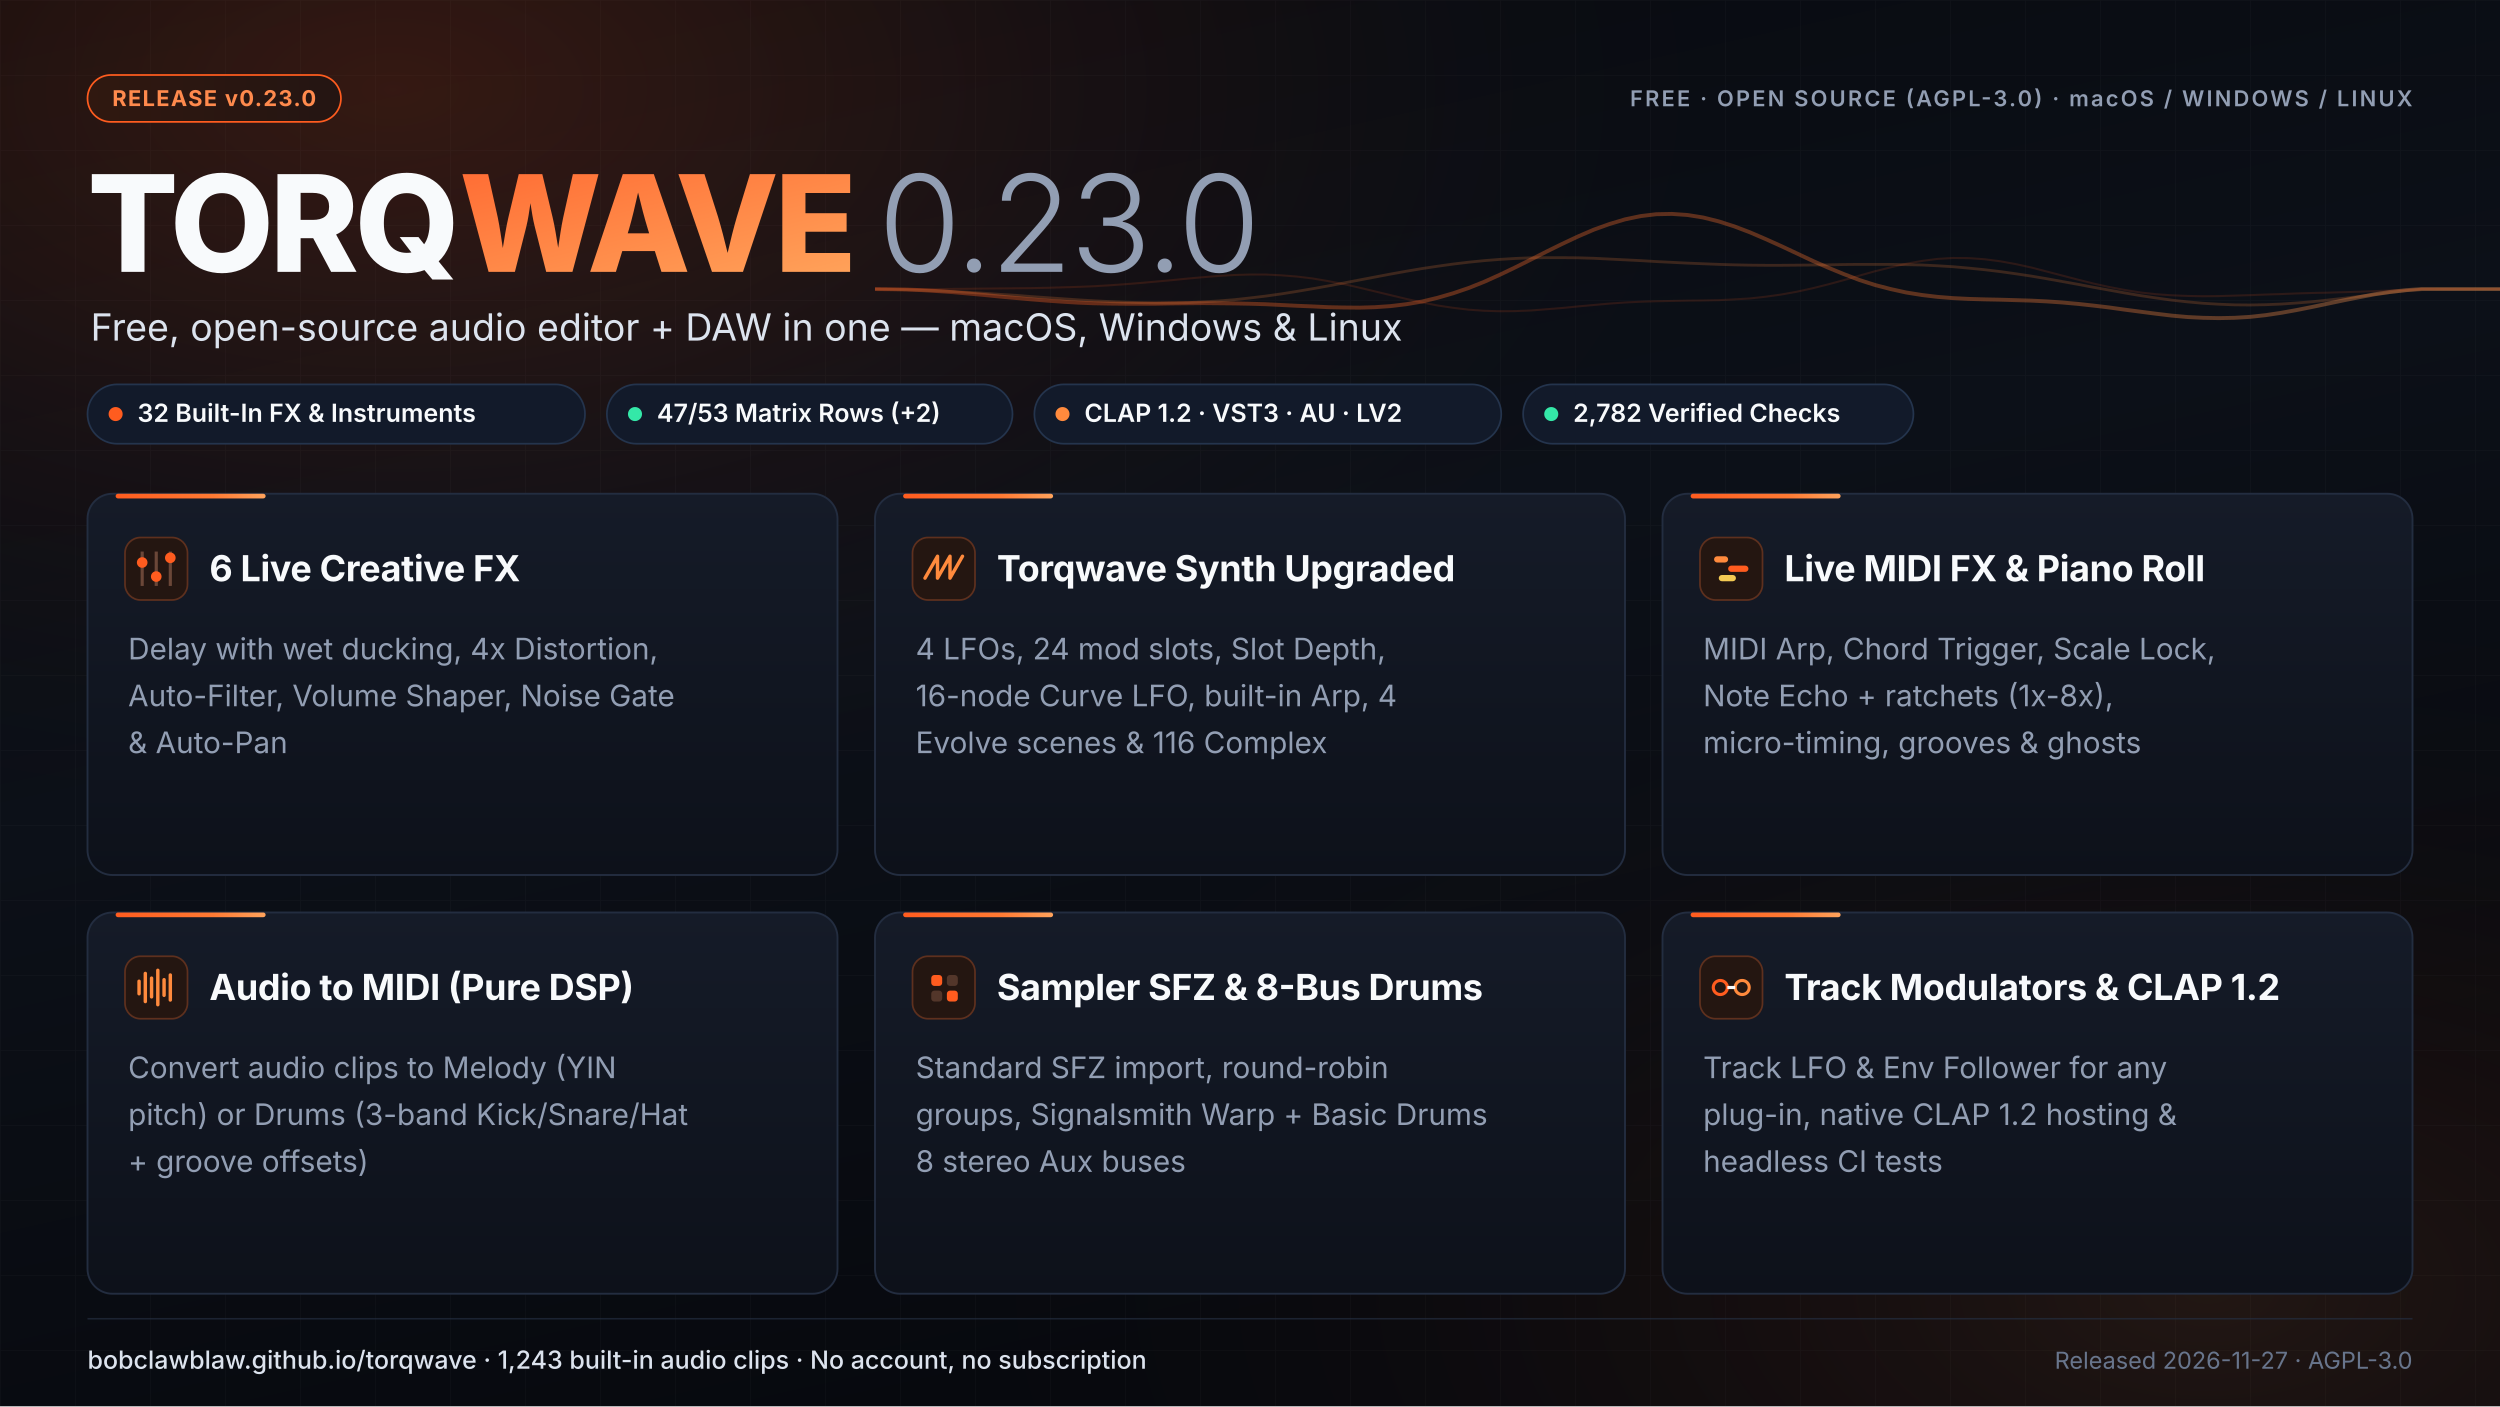
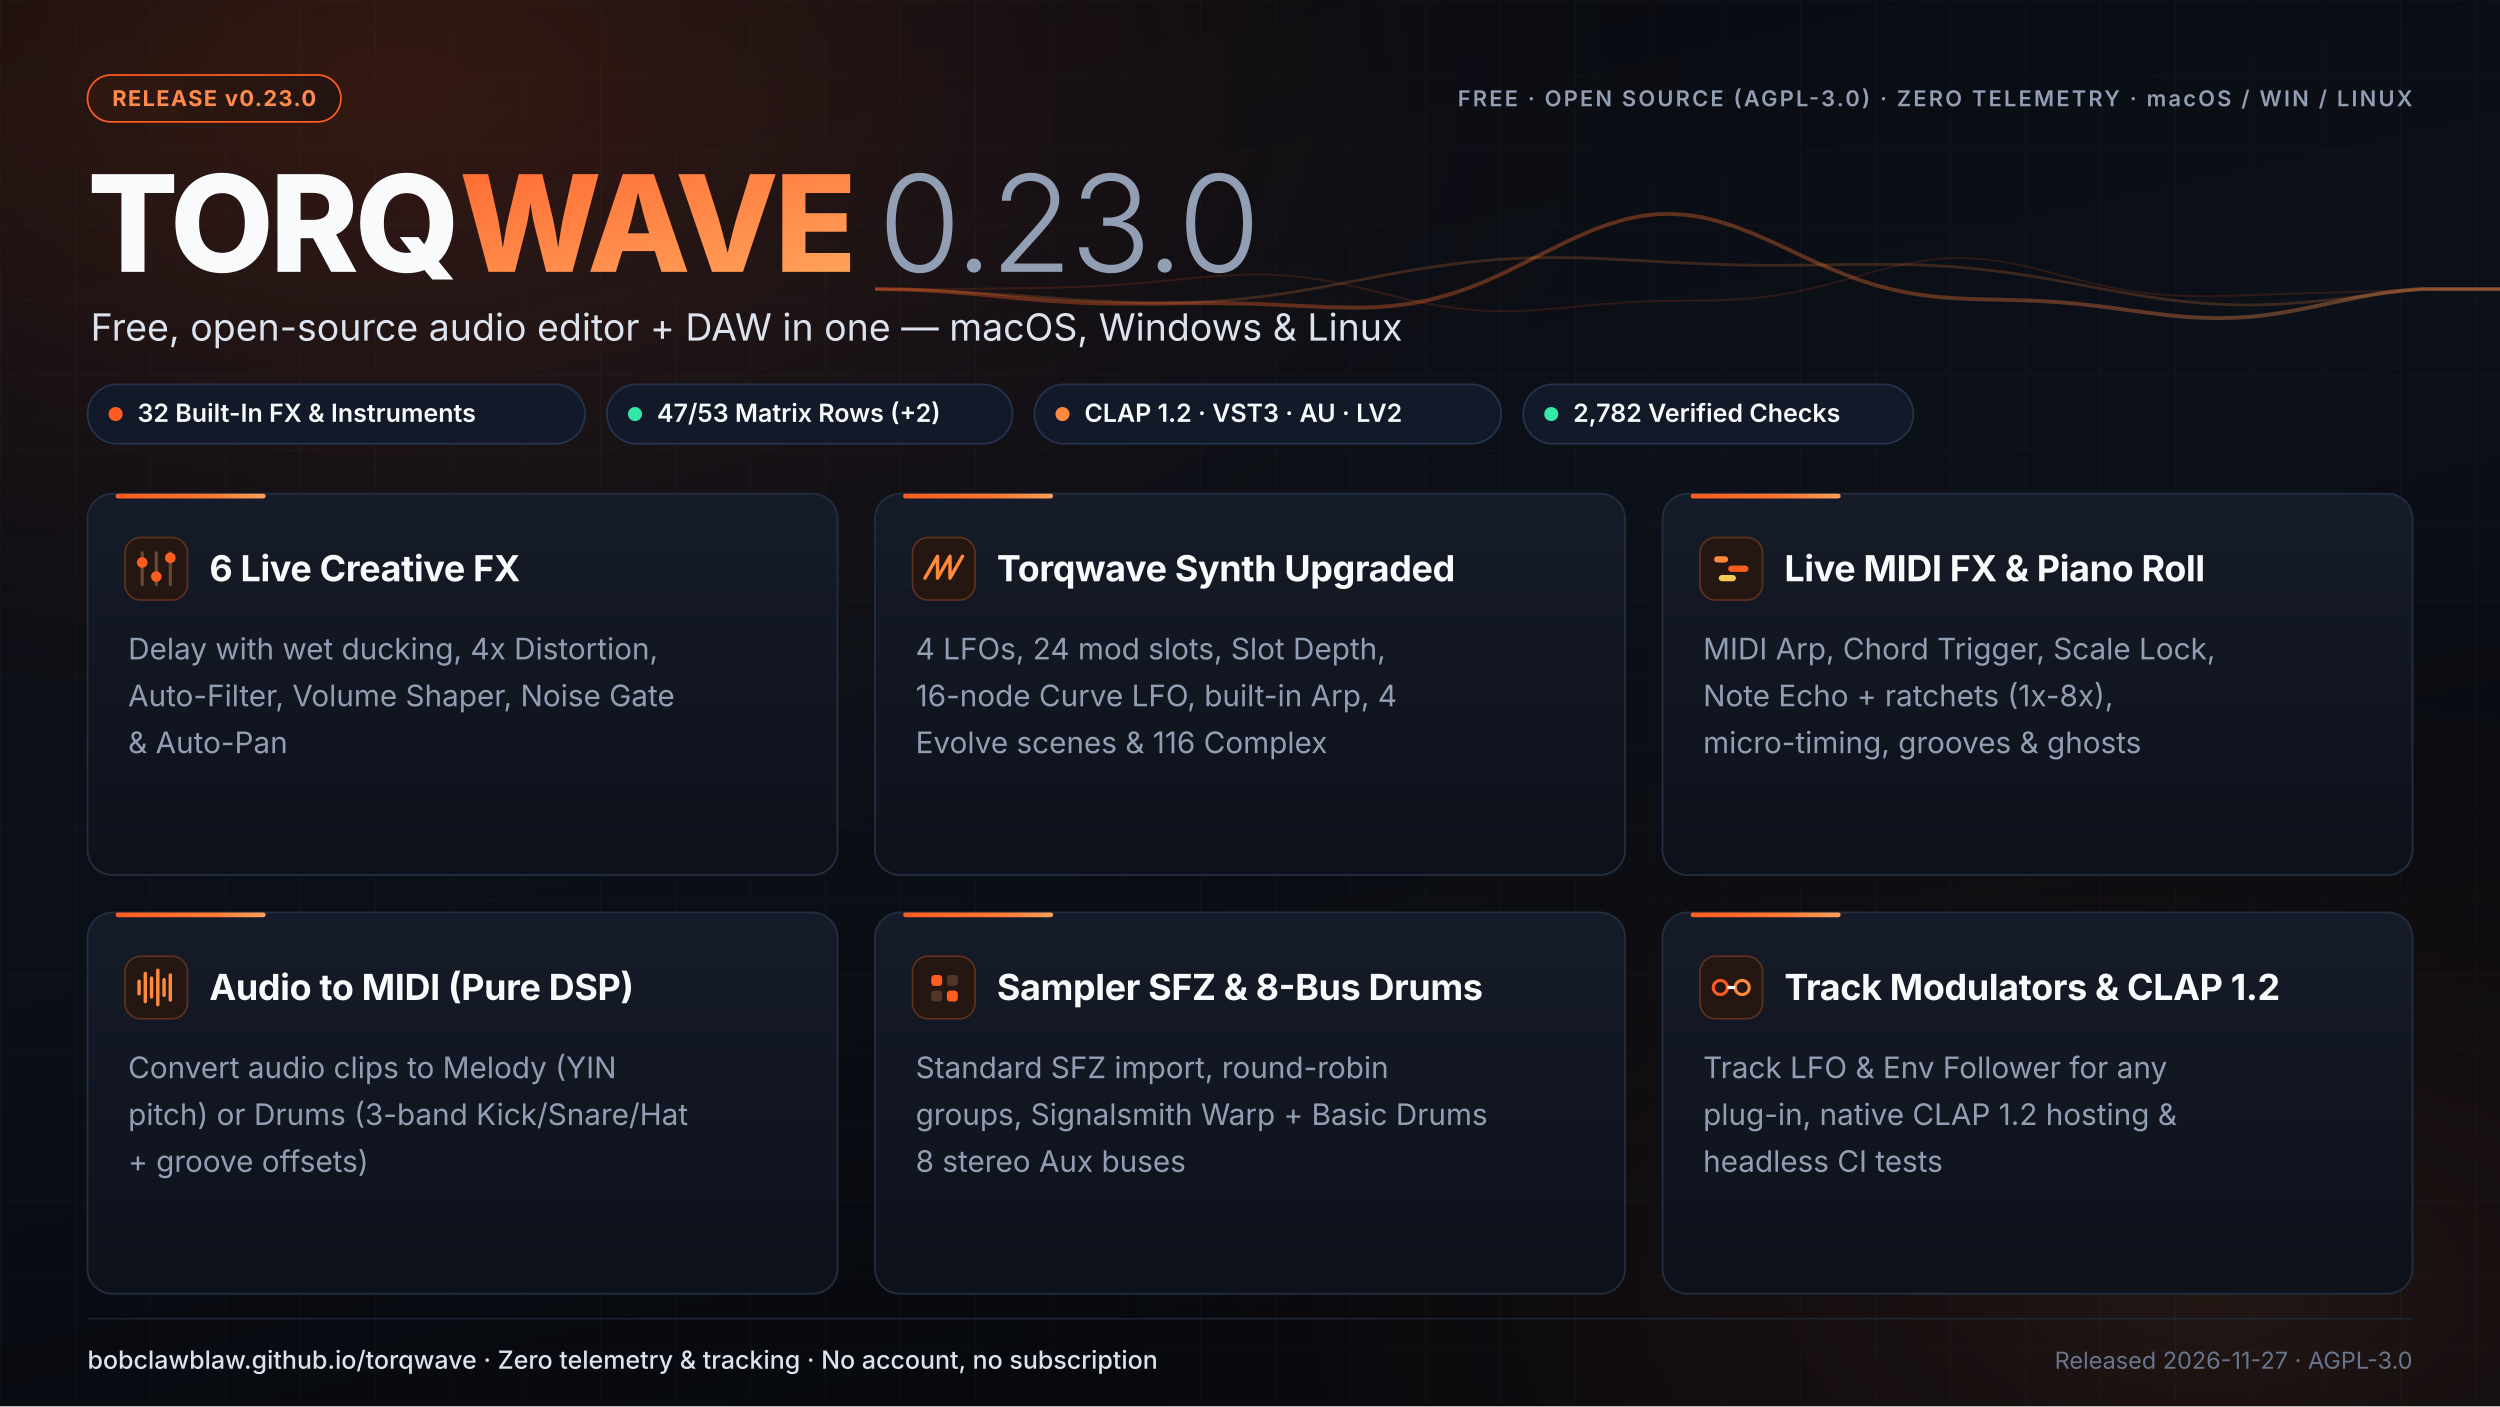
<svg xmlns="http://www.w3.org/2000/svg" width="1600" height="900" viewBox="0 0 1600 900" font-family="SF Pro Display, -apple-system, BlinkMacSystemFont, Helvetica Neue, Inter, Arial, sans-serif">
  <defs>
    <linearGradient id="bgGrad" x1="0" y1="0" x2="0.4" y2="1">
      <stop offset="0%" stop-color="#07090e" />
      <stop offset="52%" stop-color="#0c1018" />
      <stop offset="100%" stop-color="#07090e" />
    </linearGradient>
    <radialGradient id="glowBrand" cx="0.16" cy="0.06" r="0.56">
      <stop offset="0%" stop-color="#ff5c1f" stop-opacity="0.18" />
      <stop offset="55%" stop-color="#ff5c1f" stop-opacity="0.045" />
      <stop offset="100%" stop-color="#07090e" stop-opacity="0" />
    </radialGradient>
    <radialGradient id="glowWarm" cx="0.88" cy="0.92" r="0.54">
      <stop offset="0%" stop-color="#ff8a3d" stop-opacity="0.11" />
      <stop offset="55%" stop-color="#c84110" stop-opacity="0.03" />
      <stop offset="100%" stop-color="#07090e" stop-opacity="0" />
    </radialGradient>
    <linearGradient id="cardGrad" x1="0" y1="0" x2="0" y2="1">
      <stop offset="0%" stop-color="#151b28" />
      <stop offset="100%" stop-color="#0d111a" />
    </linearGradient>
    <linearGradient id="panelGrad" x1="0" y1="0" x2="0" y2="1">
      <stop offset="0%" stop-color="#171e2c" />
      <stop offset="100%" stop-color="#0e131d" />
    </linearGradient>
    <linearGradient id="tqColGrad" x1="0" y1="0" x2="0" y2="1">
      <stop offset="0%" stop-color="#291914" stop-opacity="0.96" />
      <stop offset="100%" stop-color="#14141d" stop-opacity="0.94" />
    </linearGradient>
    <linearGradient id="accentH" x1="0" y1="0" x2="1" y2="0">
      <stop offset="0%" stop-color="#ff5c1f" />
      <stop offset="65%" stop-color="#ff7a33" />
      <stop offset="100%" stop-color="#ffa35c" />
    </linearGradient>
    <linearGradient id="accentFade" x1="0" y1="0" x2="1" y2="0">
      <stop offset="0%" stop-color="#ff5c1f" stop-opacity="0.92" />
      <stop offset="45%" stop-color="#ff8a3d" stop-opacity="0.45" />
      <stop offset="100%" stop-color="#ff8a3d" stop-opacity="0" />
    </linearGradient>
    <linearGradient id="barYes" x1="0" y1="0" x2="1" y2="0">
      <stop offset="0%" stop-color="#1fa87a" />
      <stop offset="100%" stop-color="#34e8a8" />
    </linearGradient>
    <linearGradient id="barYesV" x1="0" y1="1" x2="0" y2="0">
      <stop offset="0%" stop-color="#147a5b" />
      <stop offset="65%" stop-color="#22bd89" />
      <stop offset="100%" stop-color="#34e8a8" />
    </linearGradient>
    <linearGradient id="barPart" x1="0" y1="0" x2="1" y2="0">
      <stop offset="0%" stop-color="#8b6918" />
      <stop offset="100%" stop-color="#bf9226" />
    </linearGradient>
    <linearGradient id="kpiText" x1="0" y1="0" x2="1" y2="1">
      <stop offset="0%" stop-color="#ff6e35" />
      <stop offset="100%" stop-color="#ffa159" />
    </linearGradient>
    <linearGradient id="pillBg" x1="0" y1="0" x2="1" y2="0">
      <stop offset="0%" stop-color="#301810" />
      <stop offset="100%" stop-color="#241512" />
    </linearGradient>
    <linearGradient id="deltaBg" x1="0" y1="0" x2="1" y2="0">
      <stop offset="0%" stop-color="#113025" />
      <stop offset="100%" stop-color="#112829" />
    </linearGradient>
    <pattern id="studioGrid" width="48" height="48" patternUnits="userSpaceOnUse">
      <path d="M 48 0 L 0 0 0 48" fill="none" stroke="#ffffff" stroke-opacity="0.025" stroke-width="1" />
    </pattern>
  </defs>
  <rect width="1600" height="900" fill="url(#bgGrad)" />
  <rect width="1600" height="900" fill="url(#studioGrid)" />
  <rect width="1600" height="900" fill="url(#glowBrand)" />
  <rect width="1600" height="900" fill="url(#glowWarm)" />
  <polyline points="560,185.0 570,185.1 580,185.3 590,185.7 600,186.3 610,187.0 620,187.9 630,188.8 640,189.8 650,190.7 660,191.6 670,192.4 680,193.1 690,193.7 700,194.1 710,194.3 720,194.4 730,194.4 740,194.4 750,194.2 760,194.1 770,194.0 780,194.1 790,194.2 800,194.4 810,194.7 820,195.2 830,195.7 840,196.1 850,196.6 860,196.8 870,196.9 880,196.6 890,195.9 900,194.7 910,193.0 920,190.6 930,187.7 940,184.3 950,180.3 960,175.8 970,171.0 980,166.0 990,160.9 1000,156.0 1010,151.3 1020,147.0 1030,143.4 1040,140.4 1050,138.3 1060,137.1 1070,136.9 1080,137.6 1090,139.2 1100,141.7 1110,144.9 1120,148.7 1130,153.0 1140,157.5 1150,162.2 1160,166.9 1170,171.3 1180,175.4 1190,179.2 1200,182.4 1210,185.0 1220,187.2 1230,188.8 1240,190.0 1250,190.8 1260,191.3 1270,191.6 1280,191.8 1290,192.1 1300,192.4 1310,192.9 1320,193.6 1330,194.5 1340,195.6 1350,196.8 1360,198.2 1370,199.5 1380,200.8 1390,202.0 1400,202.9 1410,203.4 1420,203.6 1430,203.4 1440,202.8 1450,201.7 1460,200.2 1470,198.4 1480,196.4 1490,194.3 1500,192.2 1510,190.2 1520,188.3 1530,186.8 1540,185.7 1550,185.0 1560,185.0 1570,185.0 1580,185.0 1590,185.0 1600,185.0 1610,185.0" fill="none" stroke="url(#accentH)" stroke-opacity="0.34" stroke-width="2.5" />
  <polyline points="560,185.0 570,185.2 580,185.4 590,185.8 600,186.2 610,186.6 620,187.1 630,187.7 640,188.4 650,189.0 660,189.8 670,190.5 680,191.2 690,191.9 700,192.5 710,193.0 720,193.4 730,193.7 740,193.9 750,193.9 760,193.7 770,193.2 780,192.6 790,191.8 800,190.7 810,189.5 820,188.1 830,186.5 840,184.8 850,183.0 860,181.1 870,179.2 880,177.3 890,175.4 900,173.6 910,171.9 920,170.4 930,169.0 940,167.8 950,166.8 960,166.0 970,165.4 980,165.0 990,164.9 1000,164.9 1010,165.0 1020,165.3 1030,165.8 1040,166.3 1050,166.8 1060,167.4 1070,167.9 1080,168.4 1090,168.8 1100,169.2 1110,169.5 1120,169.7 1130,169.8 1140,169.8 1150,169.7 1160,169.6 1170,169.5 1180,169.3 1190,169.2 1200,169.2 1210,169.2 1220,169.4 1230,169.6 1240,170.1 1250,170.7 1260,171.6 1270,172.6 1280,173.8 1290,175.2 1300,176.7 1310,178.4 1320,180.2 1330,182.0 1340,183.9 1350,185.7 1360,187.5 1370,189.2 1380,190.7 1390,192.1 1400,193.2 1410,194.1 1420,194.7 1430,195.1 1440,195.2 1450,195.0 1460,194.6 1470,193.9 1480,193.1 1490,192.0 1500,190.9 1510,189.7 1520,188.4 1530,187.2 1540,186.0 1550,185.0 1560,185.0 1570,185.0 1580,185.0 1590,185.0 1600,185.0 1610,185.0" fill="none" stroke="#ff8a3d" stroke-opacity="0.2" stroke-width="1.8" />
  <polyline points="560,185.0 570,185.1 580,185.1 590,185.1 600,185.0 610,184.9 620,184.8 630,184.7 640,184.6 650,184.5 660,184.4 670,184.2 680,183.9 690,183.6 700,183.2 710,182.6 720,181.9 730,181.1 740,180.2 750,179.3 760,178.3 770,177.4 780,176.6 790,176.0 800,175.7 810,175.7 820,176.2 830,177.0 840,178.2 850,179.9 860,181.8 870,184.1 880,186.5 890,188.9 900,191.3 910,193.5 920,195.5 930,197.0 940,198.2 950,198.9 960,199.2 970,199.1 980,198.7 990,197.9 1000,197.1 1010,196.1 1020,195.2 1030,194.3 1040,193.6 1050,193.1 1060,192.8 1070,192.6 1080,192.4 1090,192.3 1100,192.1 1110,191.6 1120,191.0 1130,189.9 1140,188.5 1150,186.7 1160,184.5 1170,182.0 1180,179.3 1190,176.4 1200,173.6 1210,171.1 1220,168.8 1230,167.0 1240,165.7 1250,165.1 1260,165.2 1270,165.9 1280,167.2 1290,169.0 1300,171.2 1310,173.8 1320,176.4 1330,179.0 1340,181.5 1350,183.7 1360,185.6 1370,187.2 1380,188.3 1390,189.0 1400,189.4 1410,189.6 1420,189.5 1430,189.2 1440,188.9 1450,188.5 1460,188.2 1470,187.8 1480,187.5 1490,187.3 1500,187.0 1510,186.7 1520,186.3 1530,185.9 1540,185.5 1550,185.0 1560,185.0 1570,185.0 1580,185.0 1590,185.0 1600,185.0 1610,185.0" fill="none" stroke="#ff5c1f" stroke-opacity="0.14" stroke-width="1.3" />
  <rect x="56.0" y="48.0" width="162.2" height="30.0" rx="15.0" fill="url(#pillBg)" stroke="#ff5c1f" stroke-width="1.1" />
  <text x="137.1" y="67.9" font-size="14" fill="#ff8a4d" text-anchor="middle" font-weight="bold" letter-spacing="0.06em">RELEASE v0.23.0</text>
-   <text x="1544.0" y="68.0" font-size="14" fill="#929eb3" text-anchor="end" font-weight="600" letter-spacing="0.10em">FREE · OPEN SOURCE (AGPL-3.0) · macOS / WINDOWS / LINUX</text>
+   <text x="1544.0" y="68.0" font-size="14" fill="#929eb3" text-anchor="end" font-weight="600" letter-spacing="0.10em">FREE · OPEN SOURCE (AGPL-3.0) · ZERO TELEMETRY · macOS / WIN / LINUX</text>
  <text x="56.0" y="174.0" font-size="86" fill="#f8fafc" text-anchor="start" font-weight="800" letter-spacing="-0.03em">TORQ</text>
  <text x="294.0" y="174.0" font-size="86" fill="url(#kpiText)" text-anchor="start" font-weight="800" letter-spacing="-0.03em">WAVE</text>
  <text x="562.0" y="174.0" font-size="86" fill="#929eb3" text-anchor="start" font-weight="300" letter-spacing="-0.02em">0.23.0</text>
  <text x="58.0" y="218.0" font-size="24" fill="#dce3ee" text-anchor="start" font-weight="400">Free, open-source audio editor + DAW in one — macOS, Windows &amp; Linux</text>
  <rect x="56.0" y="246.0" width="318.4" height="38.0" rx="19" fill="#121a2a" stroke="#24344d" stroke-width="1.1" />
  <circle cx="74.0" cy="265" r="4.5" fill="#ff5c1f" />
  <text x="88.0" y="270.0" font-size="16" fill="#f8fafc" text-anchor="start" font-weight="600">32 Built-In FX &amp; Instruments</text>
  <rect x="388.4" y="246.0" width="259.6" height="38.0" rx="19" fill="#121a2a" stroke="#24344d" stroke-width="1.1" />
  <circle cx="406.4" cy="265" r="4.5" fill="#34e8a8" />
  <text x="420.4" y="270.0" font-size="16" fill="#f8fafc" text-anchor="start" font-weight="600">47/53 Matrix Rows (+2)</text>
  <rect x="662.0" y="246.0" width="298.8" height="38.0" rx="19" fill="#121a2a" stroke="#24344d" stroke-width="1.1" />
  <circle cx="680.0" cy="265" r="4.5" fill="#ff8a3d" />
  <text x="694.0" y="270.0" font-size="16" fill="#f8fafc" text-anchor="start" font-weight="600">CLAP 1.2 · VST3 · AU · LV2</text>
  <rect x="974.8" y="246.0" width="249.8" height="38.0" rx="19" fill="#121a2a" stroke="#24344d" stroke-width="1.1" />
  <circle cx="992.8" cy="265" r="4.5" fill="#34e8a8" />
  <text x="1006.8" y="270.0" font-size="16" fill="#f8fafc" text-anchor="start" font-weight="600">2,782 Verified Checks</text>
  <rect x="56.0" y="316.0" width="480.0" height="244.0" rx="16" fill="url(#cardGrad)" stroke="#232d40" stroke-width="1.2" />
  <rect x="74.0" y="316.0" width="96.0" height="3.0" rx="1.5" fill="url(#accentH)" />
  <rect x="80.0" y="344.0" width="40.0" height="40.0" rx="10" fill="#241611" stroke="#5e301e" stroke-width="1.1" />
  <line x1="91.0" y1="353.0" x2="91.0" y2="375.0" stroke="#6b4738" stroke-width="2" />
  <circle cx="91" cy="360" r="3.4" fill="#ff5c1f" />
  <line x1="100.0" y1="353.0" x2="100.0" y2="375.0" stroke="#6b4738" stroke-width="2" />
  <circle cx="100" cy="369" r="3.4" fill="#ff5c1f" />
  <line x1="109.0" y1="353.0" x2="109.0" y2="375.0" stroke="#6b4738" stroke-width="2" />
  <circle cx="109" cy="357" r="3.4" fill="#ff5c1f" />
  <text x="134.0" y="372.0" font-size="23" fill="#f8fafc" text-anchor="start" font-weight="700" letter-spacing="-0.01em">6 Live Creative FX</text>
  <text x="82.0" y="422.0" font-size="19" fill="#929eb3" text-anchor="start" font-weight="400">Delay with wet ducking, 4x Distortion,</text>
  <text x="82.0" y="452.0" font-size="19" fill="#929eb3" text-anchor="start" font-weight="400">Auto-Filter, Volume Shaper, Noise Gate</text>
  <text x="82.0" y="482.0" font-size="19" fill="#929eb3" text-anchor="start" font-weight="400">&amp; Auto-Pan</text>
  <rect x="560.0" y="316.0" width="480.0" height="244.0" rx="16" fill="url(#cardGrad)" stroke="#232d40" stroke-width="1.2" />
  <rect x="578.0" y="316.0" width="96.0" height="3.0" rx="1.5" fill="url(#accentH)" />
  <rect x="584.0" y="344.0" width="40.0" height="40.0" rx="10" fill="#241611" stroke="#5e301e" stroke-width="1.1" />
  <polyline points="592,370 600,356 600,370 608,356 608,370 616,356" fill="none" stroke="#ff8a3d" stroke-width="2.2" stroke-linecap="round" stroke-linejoin="round" />
  <text x="638.0" y="372.0" font-size="23" fill="#f8fafc" text-anchor="start" font-weight="700" letter-spacing="-0.01em">Torqwave Synth Upgraded</text>
  <text x="586.0" y="422.0" font-size="19" fill="#929eb3" text-anchor="start" font-weight="400">4 LFOs, 24 mod slots, Slot Depth,</text>
  <text x="586.0" y="452.0" font-size="19" fill="#929eb3" text-anchor="start" font-weight="400">16-node Curve LFO, built-in Arp, 4</text>
  <text x="586.0" y="482.0" font-size="19" fill="#929eb3" text-anchor="start" font-weight="400">Evolve scenes &amp; 116 Complex</text>
  <rect x="1064.0" y="316.0" width="480.0" height="244.0" rx="16" fill="url(#cardGrad)" stroke="#232d40" stroke-width="1.2" />
  <rect x="1082.0" y="316.0" width="96.0" height="3.0" rx="1.5" fill="url(#accentH)" />
  <rect x="1088.0" y="344.0" width="40.0" height="40.0" rx="10" fill="#241611" stroke="#5e301e" stroke-width="1.1" />
  <rect x="1097.0" y="356.0" width="9.0" height="4.0" rx="2" fill="#ff8a3d" />
  <rect x="1106.0" y="362.0" width="13.0" height="4.0" rx="2" fill="#ff5c1f" />
  <rect x="1100.0" y="368.0" width="11.0" height="4.0" rx="2" fill="#f4ca53" />
  <text x="1142.0" y="372.0" font-size="23" fill="#f8fafc" text-anchor="start" font-weight="700" letter-spacing="-0.01em">Live MIDI FX &amp; Piano Roll</text>
  <text x="1090.0" y="422.0" font-size="19" fill="#929eb3" text-anchor="start" font-weight="400">MIDI Arp, Chord Trigger, Scale Lock,</text>
  <text x="1090.0" y="452.0" font-size="19" fill="#929eb3" text-anchor="start" font-weight="400">Note Echo + ratchets (1x-8x),</text>
  <text x="1090.0" y="482.0" font-size="19" fill="#929eb3" text-anchor="start" font-weight="400">micro-timing, grooves &amp; ghosts</text>
  <rect x="56.0" y="584.0" width="480.0" height="244.0" rx="16" fill="url(#cardGrad)" stroke="#232d40" stroke-width="1.2" />
  <rect x="74.0" y="584.0" width="96.0" height="3.0" rx="1.5" fill="url(#accentH)" />
  <rect x="80.0" y="612.0" width="40.0" height="40.0" rx="10" fill="#241611" stroke="#5e301e" stroke-width="1.1" />
  <line x1="89" y1="628" x2="89" y2="636" stroke="#ff8a3d" stroke-width="2.2" stroke-linecap="round" />
  <line x1="93" y1="623" x2="93" y2="641" stroke="#ff8a3d" stroke-width="2.2" stroke-linecap="round" />
  <line x1="97" y1="626" x2="97" y2="638" stroke="#ff8a3d" stroke-width="2.2" stroke-linecap="round" />
  <line x1="101" y1="621" x2="101" y2="643" stroke="#ff8a3d" stroke-width="2.2" stroke-linecap="round" />
  <line x1="105" y1="627" x2="105" y2="637" stroke="#ff8a3d" stroke-width="2.2" stroke-linecap="round" />
  <line x1="109" y1="624" x2="109" y2="640" stroke="#ff8a3d" stroke-width="2.2" stroke-linecap="round" />
  <text x="134.0" y="640.0" font-size="23" fill="#f8fafc" text-anchor="start" font-weight="700" letter-spacing="-0.01em">Audio to MIDI (Pure DSP)</text>
  <text x="82.0" y="690.0" font-size="19" fill="#929eb3" text-anchor="start" font-weight="400">Convert audio clips to Melody (YIN</text>
  <text x="82.0" y="720.0" font-size="19" fill="#929eb3" text-anchor="start" font-weight="400">pitch) or Drums (3-band Kick/Snare/Hat</text>
  <text x="82.0" y="750.0" font-size="19" fill="#929eb3" text-anchor="start" font-weight="400">+ groove offsets)</text>
  <rect x="560.0" y="584.0" width="480.0" height="244.0" rx="16" fill="url(#cardGrad)" stroke="#232d40" stroke-width="1.2" />
  <rect x="578.0" y="584.0" width="96.0" height="3.0" rx="1.5" fill="url(#accentH)" />
  <rect x="584.0" y="612.0" width="40.0" height="40.0" rx="10" fill="#241611" stroke="#5e301e" stroke-width="1.1" />
  <rect x="596.0" y="624.0" width="7.0" height="7.0" rx="2" fill="#ff5c1f" />
  <rect x="596.0" y="634.0" width="7.0" height="7.0" rx="2" fill="#53362a" />
  <rect x="606.0" y="624.0" width="7.0" height="7.0" rx="2" fill="#53362a" />
  <rect x="606.0" y="634.0" width="7.0" height="7.0" rx="2" fill="#ff5c1f" />
  <text x="638.0" y="640.0" font-size="23" fill="#f8fafc" text-anchor="start" font-weight="700" letter-spacing="-0.01em">Sampler SFZ &amp; 8-Bus Drums</text>
  <text x="586.0" y="690.0" font-size="19" fill="#929eb3" text-anchor="start" font-weight="400">Standard SFZ import, round-robin</text>
  <text x="586.0" y="720.0" font-size="19" fill="#929eb3" text-anchor="start" font-weight="400">groups, Signalsmith Warp + Basic Drums</text>
  <text x="586.0" y="750.0" font-size="19" fill="#929eb3" text-anchor="start" font-weight="400">8 stereo Aux buses</text>
  <rect x="1064.0" y="584.0" width="480.0" height="244.0" rx="16" fill="url(#cardGrad)" stroke="#232d40" stroke-width="1.2" />
  <rect x="1082.0" y="584.0" width="96.0" height="3.0" rx="1.5" fill="url(#accentH)" />
  <rect x="1088.0" y="612.0" width="40.0" height="40.0" rx="10" fill="#241611" stroke="#5e301e" stroke-width="1.1" />
  <circle cx="1101" cy="632" r="4.5" fill="none" stroke="#ff5c1f" stroke-width="2" />
  <circle cx="1115" cy="632" r="4.5" fill="none" stroke="#ff8a3d" stroke-width="2" />
  <line x1="1105.5" y1="632.0" x2="1110.5" y2="632.0" stroke="#f8fafc" stroke-width="2" />
  <text x="1142.0" y="640.0" font-size="23" fill="#f8fafc" text-anchor="start" font-weight="700" letter-spacing="-0.01em">Track Modulators &amp; CLAP 1.2</text>
  <text x="1090.0" y="690.0" font-size="19" fill="#929eb3" text-anchor="start" font-weight="400">Track LFO &amp; Env Follower for any</text>
  <text x="1090.0" y="720.0" font-size="19" fill="#929eb3" text-anchor="start" font-weight="400">plug-in, native CLAP 1.2 hosting &amp;</text>
  <text x="1090.0" y="750.0" font-size="19" fill="#929eb3" text-anchor="start" font-weight="400">headless CI tests</text>
  <line x1="56.0" y1="844.0" x2="1544.0" y2="844.0" stroke="#232d40" stroke-width="1" opacity="0.7" />
-   <text x="56.0" y="876.0" font-size="16" fill="#dce3ee" text-anchor="start" font-weight="500">bobclawblaw.github.io/torqwave  ·  1,243 built-in audio clips  ·  No account, no subscription</text>
+   <text x="56.0" y="876.0" font-size="16" fill="#dce3ee" text-anchor="start" font-weight="500">bobclawblaw.github.io/torqwave  ·  Zero telemetry &amp; tracking  ·  No account, no subscription</text>
  <text x="1544.0" y="876.0" font-size="15" fill="#68758c" text-anchor="end" font-weight="normal">Released 2026-11-27 · AGPL-3.0</text>
</svg>
